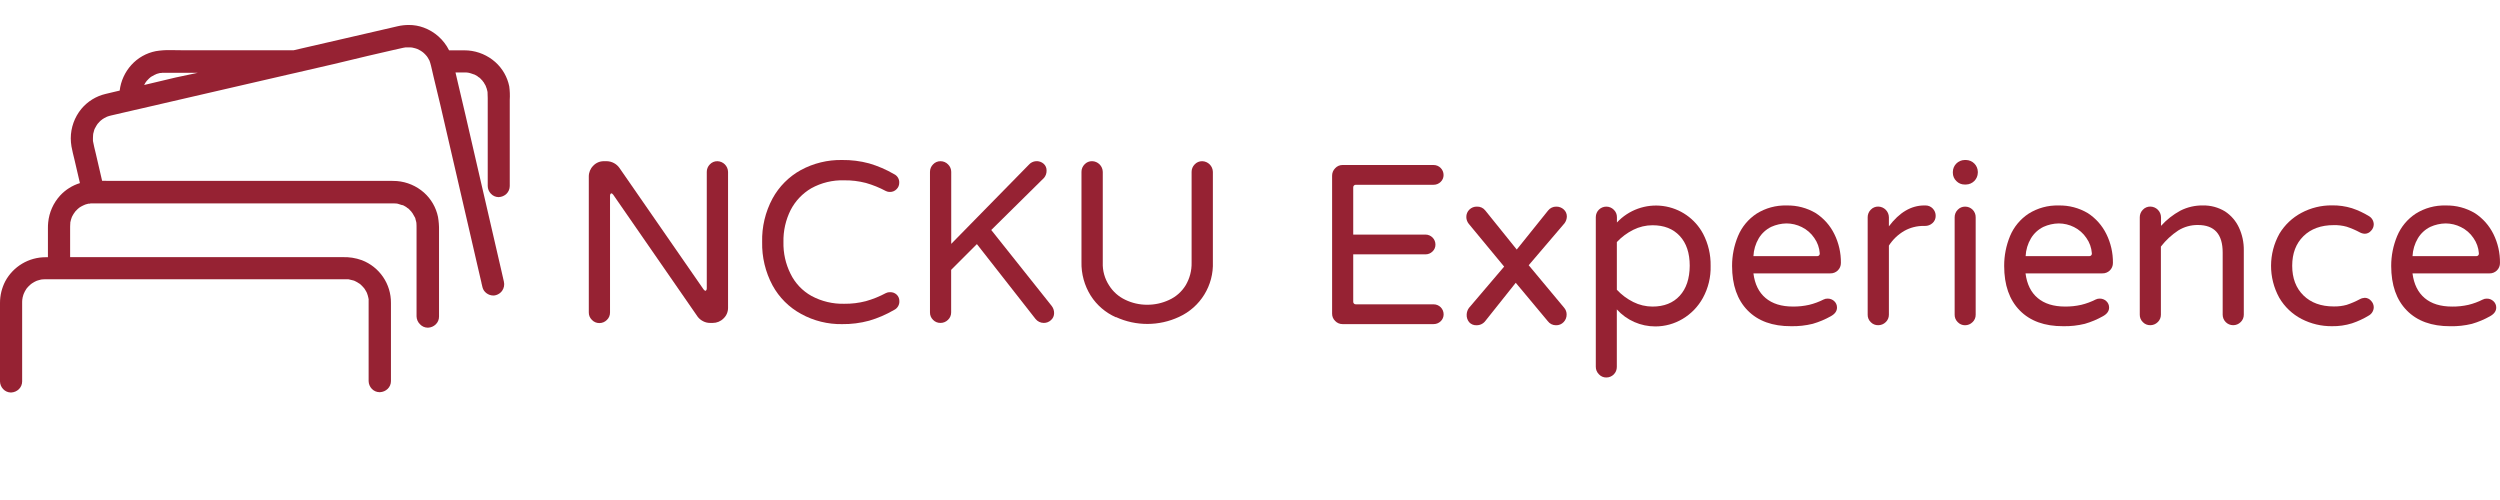
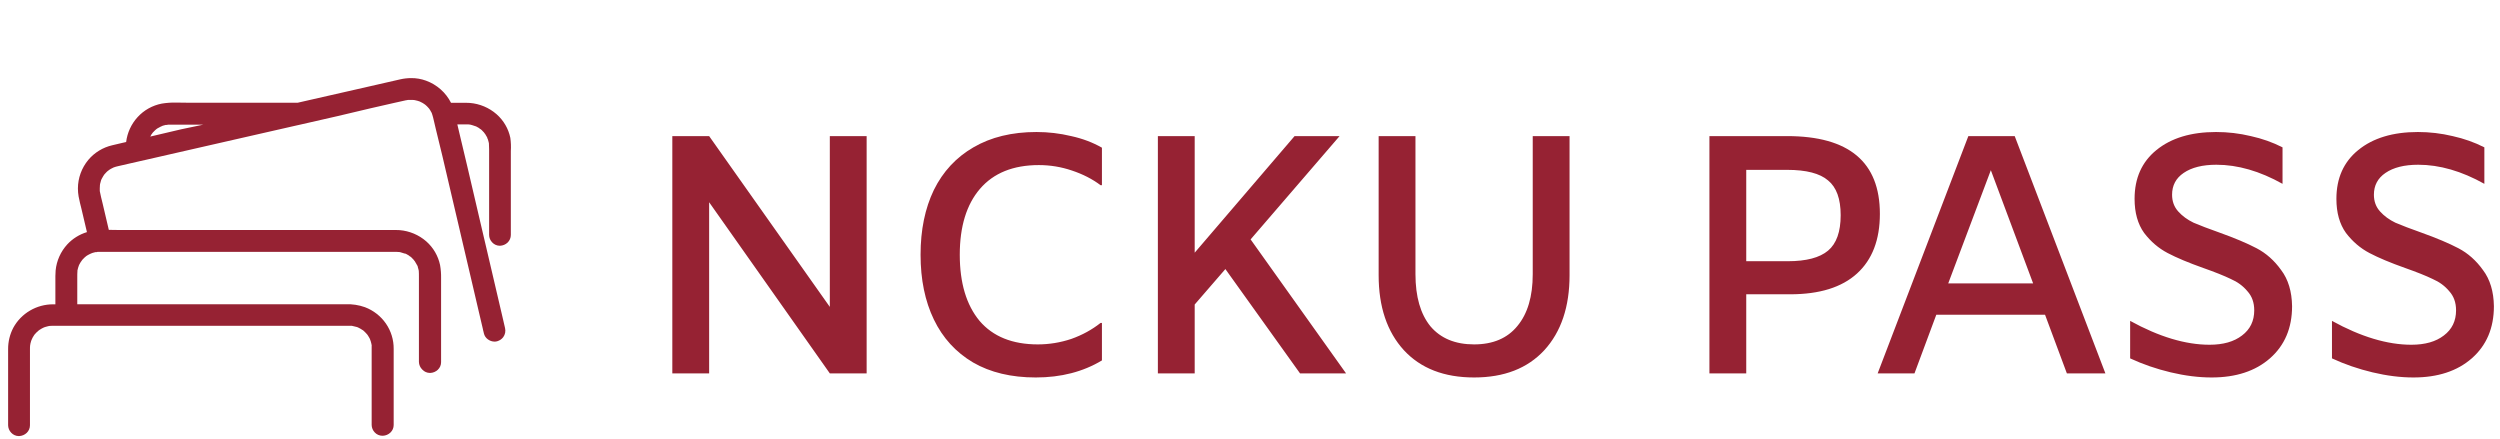
- <svg xmlns="http://www.w3.org/2000/svg" id="圖層_1" data-name="圖層 1" viewBox="0 0 1000 200">
-   <defs>
-     <style>.cls-1{fill:#962233;}</style>
-   </defs>
-   <polygon class="cls-1" points="2.14 112.45 2.14 112.45 2.14 112.45 2.14 112.45" />
-   <path class="cls-1" d="M203.7,34.54h0a17.75,17.75,0,0,0-5.6-9.73,18.66,18.66,0,0,0-10.83-4.62c-.62-.06-1.23-.07-1.82-.07h-5.82a18.47,18.47,0,0,0-10.14-9.08,16.93,16.93,0,0,0-6-1.05,20.11,20.11,0,0,0-4.45.51l-1.46.34h0l-7.47,1.73-12.3,2.84L122.23,19l-4.76,1.1H72.78c-1.55,0-3.16-.06-4.79-.06a31.8,31.8,0,0,0-5.66.42A17.8,17.8,0,0,0,52.53,26a18.55,18.55,0,0,0-4.66,10.24l-1.44.33h0l-4.19,1h0a17.94,17.94,0,0,0-9.71,6h0a18.58,18.58,0,0,0-4.22,11.76,20,20,0,0,0,.28,3.26c.3,1.77.78,3.47,1.16,5.11l2,8.6c.08.32.15.63.22.94a17.93,17.93,0,0,0-7.94,5A18.62,18.62,0,0,0,19.27,89a22.1,22.1,0,0,0-.1,2.28c0,.75,0,1.48,0,2.19v9.42h-.93a18.32,18.32,0,0,0-16.12,9.59A18.83,18.83,0,0,0,0,121.23v31.33a4.53,4.53,0,0,0,1.25,3.06A4.23,4.23,0,0,0,4.3,157h.18a4.75,4.75,0,0,0,3.06-1.31,4.36,4.36,0,0,0,1.32-3.12V121.29c0-.52,0-1.05.07-1.61,0-.16.07-.32.1-.48H9c.09-.4.19-.78.31-1.16.05-.16.11-.32.17-.48.21-.4.34-.75.46-1s.36-.63.56-.93h0l.26-.37v0a13.1,13.1,0,0,1,1.58-1.58l.23-.16.14-.12h0c.32-.22.66-.42,1-.61s.53-.26.84-.42l.59-.2a10,10,0,0,1,1.07-.29l.54-.11h0c.47,0,.91-.07,1.33-.07H138.72a5.44,5.44,0,0,1,.57,0h.06a20.5,20.5,0,0,1,2.11.51l.4.15c.35.17.69.34,1,.52s.61.38.91.58l.05,0,.39.32a17.29,17.29,0,0,1,1.44,1.5h0l.3.43c.21.33.41.67.59,1l.23.47c.13.39.27.72.34,1a9.47,9.47,0,0,1,.27,1.08c0,.1,0,.22.07.35s0,.17,0,.22h0c0,.45,0,.91,0,1.39v31.22a4.58,4.58,0,0,0,1.25,3.06,4.25,4.25,0,0,0,3.06,1.37H152a4.72,4.72,0,0,0,3.06-1.31,4.28,4.28,0,0,0,1.32-3.12V121.19a18.13,18.13,0,0,0-11.65-17.12,20.59,20.59,0,0,0-7.8-1.21H28.05V91.72c0-.85,0-1.68.07-2.49,0-.09,0-.18,0-.25h0c.07-.36.16-.72.26-1.07h0c.09-.31.21-.63.33-1l.19-.41h0c.17-.32.34-.63.53-.94h0l.27-.37a4.21,4.21,0,0,0,.32-.47l.16-.2c.28-.31.57-.61.87-.89h0l.61-.52.39-.27h0c.4-.26.9-.49,1.45-.77l.08,0,.31-.17a3.81,3.81,0,0,1,.44-.15h0a10,10,0,0,1,1.07-.29h0a.71.71,0,0,1,.17,0h.09a1.84,1.84,0,0,0,.23,0l.37-.1.65,0H157.62c.33,0,.69,0,1.07.06l.45.09a16.8,16.8,0,0,1,1.62.51l.11,0,.36.09.36.18h0q.39.21.78.45h0a3.43,3.43,0,0,1,.31.21.47.47,0,0,0,.09.1l.16.13.32.17.35.31c.33.3.65.67,1,1.06l0,.05a.64.64,0,0,0,.1.13l.25.31.12.15,0,.06h0c.21.33.41.67.59,1h0l.18.35A1.63,1.63,0,0,0,166,87l.06.18a1,1,0,0,0,.09.17l0,0,0,.16a9.77,9.77,0,0,1,.29,1.06c0,.18.08.37.12.55h0v0c.06.75.06,1.52.06,2.32v35.1A4.54,4.54,0,0,0,168,129.7a4.21,4.21,0,0,0,3.06,1.37h.17a4.67,4.67,0,0,0,3.06-1.31,4.25,4.25,0,0,0,1.32-3.12V95c0-.93,0-1.87,0-2.83a28.38,28.38,0,0,0-.41-5.4,17.88,17.88,0,0,0-5.6-9.73,18.66,18.66,0,0,0-10.83-4.62c-.61,0-1.21-.06-1.8-.06H44.25c-1.11,0-2.25,0-3.41-.05l-2.55-11c-.39-1.68-.84-3.32-1.11-4.92h0c0-.24,0-.46,0-.66s0-.35,0-.52c0-.35,0-.7.05-1.05v-.18l.05-.27,0-.17a10.94,10.94,0,0,1,.37-1.39c0-.17.13-.35.2-.56l.06-.14c.21-.42.44-.84.69-1.24h0c.12-.2.25-.4.39-.59l.07-.1c.31-.36.61-.7.92-1a5.92,5.92,0,0,1,.45-.41h0l0,0,.09-.05a1,1,0,0,0,.17-.13l.2-.17.08-.06,0,0c.22-.15.46-.3.7-.44h0a11.35,11.35,0,0,1,1.05-.54l.14-.06c.26-.1.53-.19.8-.27h0c.29-.08.59-.16.91-.23h0l1.6-.37h0l2.7-.63h0l3.43-.79h0l1.45-.34h0l2-.45,10.32-2.39h0l15.53-3.59,17.32-4,17.64-4.07h0l2-.45h0l14.49-3.35h0l.36-.08h0L147,22.39h0l1.25-.29h0l8.66-2c1.49-.34,3-.69,4.44-1h0l.1,0h0l.33-.07h0l.48-.08.31,0h0c.28,0,.57,0,.85,0h.63l.62.05.1,0h0a11.69,11.69,0,0,1,1.3.31l.68.22h0l.21.08c.4.2.77.37,1.1.56l.6.38h0l.27.19.16.12.07.05.1.08.53.48.4.41h0c.19.22.39.43.57.65l0,0h0c.14.2.28.4.4.6a13.38,13.38,0,0,1,.71,1.28l0,.12.15.41h0l.05.14c.12.37.23.76.32,1.16.16.66.32,1.34.47,2s.38,1.63.56,2.44L176.14,42l3.63,15.71q1.69,7.28,3.37,14.56l.69,3q2,8.46,3.91,16.9,1.57,6.86,3.16,13.7l1.68,7.23c0,.25.11.49.16.73s.17.71.25,1.07a4.17,4.17,0,0,0,1.62,2.39,4.62,4.62,0,0,0,2.69.92,3.75,3.75,0,0,0,1.19-.19,4.65,4.65,0,0,0,2.33-1.65,4.55,4.55,0,0,0,.73-3.74c-.33-1.47-.67-2.93-1-4.39L197.9,96.76q-1.85-8-3.69-16l-1.83-7.9q-1.12-4.92-2.27-9.84-2-8.49-3.92-17L183,32.44c-.27-1.15-.54-2.3-.8-3.45h3.9c.34,0,.69,0,1.07.07l.46.08h0c.45.09,1,.31,1.61.51a2.82,2.82,0,0,0,.27.09l.2.05a3,3,0,0,1,.36.18c.27.14.53.29.78.44l.31.22.09.1.17.12.31.18.36.31h0c.32.29.64.67,1,1.06l0,.05.09.13.25.3.13.16,0,.05v0h0c.21.33.41.66.59,1l.18.36c0,.1.05.2.07.27l.06.18a1.26,1.26,0,0,0,.1.18l0,0a1.38,1.38,0,0,0,.06.16h0c.11.35.21.71.29,1.07,0,.18.08.36.11.54h0V37c.06.74.07,1.5.07,2.29V74.4a4.49,4.49,0,0,0,1.25,3.06,4.2,4.2,0,0,0,3,1.38h.17a4.71,4.71,0,0,0,3.07-1.3,4.37,4.37,0,0,0,1.32-3.13V42.76c0-.93,0-1.87,0-2.82A27.59,27.59,0,0,0,203.7,34.54ZM58,33.33c0-.07.14-.2.26-.36a5.41,5.41,0,0,0,.32-.47l.16-.2a10.7,10.7,0,0,1,.88-.9h0c.17-.16.38-.33.61-.53l.39-.26h0a15.19,15.19,0,0,1,1.44-.78l.09,0,.31-.18.43-.15h0c.36-.11.71-.21,1.07-.29l.18,0h.08a1,1,0,0,0,.24,0l.36-.09c.22,0,.44,0,.66,0H79.12L70.25,31,57.65,34c.11-.21.22-.41.35-.62Z" />
-   <path class="cls-1" d="M534.07,128.39a4,4,0,0,1-1.23-2.95V70.29a4.16,4.16,0,0,1,1.23-3A3.93,3.93,0,0,1,537,66h36.43a4,4,0,0,1,4,4,3.71,3.71,0,0,1-1.18,2.77,3.93,3.93,0,0,1-2.82,1.14H542.38A1,1,0,0,0,541.29,75V93.83h28.89a4,4,0,0,1,4,4,3.71,3.71,0,0,1-1.18,2.77,3.93,3.93,0,0,1-2.82,1.14H541.29v18.9a1,1,0,0,0,1.09,1.09h31.07a4,4,0,0,1,4,4,3.75,3.75,0,0,1-1.18,2.78,4,4,0,0,1-2.82,1.13H537A4,4,0,0,1,534.07,128.39Z" />
-   <path class="cls-1" d="M587.67,128.89a4.44,4.44,0,0,1-1-3.08,4.83,4.83,0,0,1,.91-2.64l14.08-16.53L587.53,89.56a4.38,4.38,0,0,1-1-2.73,4,4,0,0,1,1.23-3,4.13,4.13,0,0,1,3-1.18,4,4,0,0,1,3.36,1.55L606.7,99.82,619.24,84.2a4.05,4.05,0,0,1,3.27-1.55,4.28,4.28,0,0,1,3,1.14,3.72,3.72,0,0,1,1.23,2.86,4.72,4.72,0,0,1-.91,2.63l-14.35,16.81,14.17,17a4.09,4.09,0,0,1,1,2.73,4.26,4.26,0,0,1-1.18,3,4,4,0,0,1-3.09,1.28,4,4,0,0,1-3.27-1.64l-12.81-15.35-12.08,15.17a4.34,4.34,0,0,1-3.64,1.82A3.72,3.72,0,0,1,587.67,128.89Z" />
-   <path class="cls-1" d="M639.55,149.7a4.18,4.18,0,0,1-1.23-3V86.83a4.2,4.2,0,0,1,4.18-4.18,4.18,4.18,0,0,1,3,1.23,4,4,0,0,1,1.27,3V89a21.37,21.37,0,0,1,34.48,4.54,26.64,26.64,0,0,1,3,12.81,25.21,25.21,0,0,1-3.09,12.81,22.15,22.15,0,0,1-8.13,8.41,21.2,21.2,0,0,1-10.86,3,20.72,20.72,0,0,1-15.44-6.81v23A4.19,4.19,0,0,1,642.5,151,3.93,3.93,0,0,1,639.55,149.7Zm32.34-31.39q3.95-4.32,4-12c0-5.08-1.32-9.07-4-11.94S665.63,90.1,661,90.1a17.2,17.2,0,0,0-7.68,1.82,23.11,23.11,0,0,0-6.58,4.9V115.9a23,23,0,0,0,6.58,4.91,17.2,17.2,0,0,0,7.68,1.82Q667.93,122.63,671.89,118.31Z" />
-   <path class="cls-1" d="M699.05,124.17q-6.22-6.36-6.22-17.81a31,31,0,0,1,2.36-11.9,19.84,19.84,0,0,1,7.45-9,21.41,21.41,0,0,1,12-3.27,21.81,21.81,0,0,1,11.72,3.09,21,21,0,0,1,7.36,8.31,25.29,25.29,0,0,1,2.64,11.58,4.12,4.12,0,0,1-4.27,4.18H701.37q.81,6.45,4.86,9.86t10.95,3.41a27.73,27.73,0,0,0,6.49-.69,26.48,26.48,0,0,0,5.77-2.13,3.32,3.32,0,0,1,1.64-.36,3.75,3.75,0,0,1,2.59,1,3.4,3.4,0,0,1,1.13,2.59c0,1.39-.81,2.54-2.45,3.45a34.11,34.11,0,0,1-7.27,3.05,33.27,33.27,0,0,1-8.63.95Q705.28,130.53,699.05,124.17Zm28.85-22.89a12,12,0,0,0-2.18-6.09,12.88,12.88,0,0,0-5-4.36,13.75,13.75,0,0,0-6.14-1.46,15.39,15.39,0,0,0-6.08,1.37,12,12,0,0,0-5,4.58,15.43,15.43,0,0,0-2.13,7.14h25.44A1,1,0,0,0,727.9,101.28Z" />
-   <path class="cls-1" d="M748.29,128.85a4,4,0,0,1-1.22-2.95v-39a4.21,4.21,0,0,1,1.22-3,4,4,0,0,1,3-1.27,4.34,4.34,0,0,1,4.27,4.27v3.63q6.27-8.35,14.17-8.35h.45a3.91,3.91,0,0,1,2.91,1.22,4.11,4.11,0,0,1,1.18,3A3.76,3.76,0,0,1,773,89.24a4.31,4.31,0,0,1-3,1.13h-.45a15.52,15.52,0,0,0-7.86,2,18.08,18.08,0,0,0-6.13,5.86V125.9a4,4,0,0,1-1.27,2.95,4.18,4.18,0,0,1-3,1.23A4,4,0,0,1,748.29,128.85Z" />
-   <path class="cls-1" d="M782.55,72.43a4.53,4.53,0,0,1-1.41-3.32v-.36A4.8,4.8,0,0,1,785.86,64h.55a4.8,4.8,0,0,1,4.72,4.72v.36a4.82,4.82,0,0,1-4.72,4.73h-.55A4.51,4.51,0,0,1,782.55,72.43Zm.54,56.42a4,4,0,0,1-1.23-2.95v-39a4.18,4.18,0,0,1,1.23-3A4,4,0,0,1,786,82.65a4.19,4.19,0,0,1,4.27,4.27v39a3.94,3.94,0,0,1-1.27,2.95,4.18,4.18,0,0,1-3,1.23A4,4,0,0,1,783.09,128.85Z" />
-   <path class="cls-1" d="M807.89,124.17q-6.23-6.36-6.22-17.81A31,31,0,0,1,804,94.46a19.84,19.84,0,0,1,7.45-9,21.41,21.41,0,0,1,12-3.27,21.81,21.81,0,0,1,11.72,3.09,21,21,0,0,1,7.36,8.31,25.29,25.29,0,0,1,2.64,11.58,4.12,4.12,0,0,1-4.27,4.18H810.21c.55,4.3,2.16,7.59,4.86,9.86s6.35,3.41,10.95,3.41a27.73,27.73,0,0,0,6.49-.69,26.48,26.48,0,0,0,5.77-2.13,3.32,3.32,0,0,1,1.64-.36,3.75,3.75,0,0,1,2.59,1,3.4,3.4,0,0,1,1.13,2.59c0,1.39-.81,2.54-2.45,3.45a34.11,34.11,0,0,1-7.27,3.05,33.27,33.27,0,0,1-8.63.95Q814.12,130.53,807.89,124.17Zm28.85-22.89a12,12,0,0,0-2.18-6.09,12.88,12.88,0,0,0-4.95-4.36,13.75,13.75,0,0,0-6.14-1.46,15.43,15.43,0,0,0-6.08,1.37,11.92,11.92,0,0,0-5,4.58,15.32,15.32,0,0,0-2.14,7.14h25.44A1,1,0,0,0,836.74,101.28Z" />
-   <path class="cls-1" d="M857.14,128.85a4,4,0,0,1-1.23-2.95v-39a4.18,4.18,0,0,1,1.23-3,4,4,0,0,1,3-1.27,4.34,4.34,0,0,1,4.27,4.27v3.45a29,29,0,0,1,7.72-6.08,19.22,19.22,0,0,1,9.09-2.09A16.36,16.36,0,0,1,890,84.56,15.49,15.49,0,0,1,895.57,91a20.8,20.8,0,0,1,1.95,9.08V125.9a4,4,0,0,1-1.27,2.95,4.18,4.18,0,0,1-3,1.23,4.2,4.2,0,0,1-4.18-4.18V101q0-11-9.9-11a14.57,14.57,0,0,0-7.86,2.18,28.68,28.68,0,0,0-6.95,6.45V125.9a4,4,0,0,1-1.27,2.95,4.18,4.18,0,0,1-3,1.23A4,4,0,0,1,857.14,128.85Z" />
-   <path class="cls-1" d="M920.69,127.62a22.17,22.17,0,0,1-9-8.54,26.41,26.41,0,0,1,.09-25.62,22.73,22.73,0,0,1,8.77-8.31,25.38,25.38,0,0,1,12.22-3,25.77,25.77,0,0,1,8,1.13,33.29,33.29,0,0,1,6.91,3.23,3.86,3.86,0,0,1,1.82,3.27,3.7,3.7,0,0,1-1.09,2.54,3.28,3.28,0,0,1-2.46,1.18,4.59,4.59,0,0,1-2-.54,32.78,32.78,0,0,0-5.27-2.27,17.73,17.73,0,0,0-5.17-.64q-7.63,0-12.13,4.41t-4.5,11.85q0,7.45,4.5,11.86t12.13,4.41a18.08,18.08,0,0,0,5.17-.64,32.78,32.78,0,0,0,5.27-2.27,4.62,4.62,0,0,1,2-.55,3.32,3.32,0,0,1,2.46,1.18,3.74,3.74,0,0,1,1.09,2.55,3.86,3.86,0,0,1-1.82,3.27,33.24,33.24,0,0,1-6.91,3.22,25.46,25.46,0,0,1-8,1.14A25.92,25.92,0,0,1,920.69,127.62Z" />
-   <path class="cls-1" d="M962.71,124.17q-6.23-6.36-6.23-17.81a31,31,0,0,1,2.36-11.9,19.84,19.84,0,0,1,7.45-9,21.42,21.42,0,0,1,12-3.27A21.86,21.86,0,0,1,990,85.29a21.17,21.17,0,0,1,7.36,8.31,25.41,25.41,0,0,1,2.63,11.58,4.12,4.12,0,0,1-4.27,4.18H965q.83,6.45,4.86,9.86t11,3.41a27.88,27.88,0,0,0,6.5-.69,26.68,26.68,0,0,0,5.77-2.13,3.25,3.25,0,0,1,1.63-.36,3.75,3.75,0,0,1,2.59,1,3.38,3.38,0,0,1,1.14,2.59q0,2.08-2.46,3.45a33.9,33.9,0,0,1-7.27,3.05,33.21,33.21,0,0,1-8.63.95Q968.93,130.53,962.71,124.17Zm28.84-22.89a12,12,0,0,0-2.18-6.09,12.81,12.81,0,0,0-5-4.36,13.71,13.71,0,0,0-6.13-1.46,15.44,15.44,0,0,0-6.09,1.37,11.92,11.92,0,0,0-5,4.58,15.43,15.43,0,0,0-2.14,7.14h25.44A1,1,0,0,0,991.55,101.28Z" />
-   <path class="cls-1" d="M236.75,127.94a4,4,0,0,1-1.23-3V70.59a6,6,0,0,1,1.77-4.29,5.75,5.75,0,0,1,4.24-1.82h1.18a6.37,6.37,0,0,1,5.1,2.74l33.62,48.55c.31.37.55.55.73.55s.24-.09.36-.27a1.1,1.1,0,0,0,.19-.64V68.76a4.18,4.18,0,0,1,1.23-3,4,4,0,0,1,3-1.28,4.37,4.37,0,0,1,4.28,4.28v54.39a5.75,5.75,0,0,1-1.82,4.24,6,6,0,0,1-4.28,1.78H284a5.93,5.93,0,0,1-2.78-.69,6.22,6.22,0,0,1-2.14-1.77l-33.8-48.84q-.45-.54-.72-.54c-.13,0-.25.09-.37.27a1.14,1.14,0,0,0-.18.64V125a4,4,0,0,1-1.28,3,4.18,4.18,0,0,1-3,1.23A4,4,0,0,1,236.75,127.94Z" />
-   <path class="cls-1" d="M320.52,125.61A28.51,28.51,0,0,1,309,114.13a35.12,35.12,0,0,1-4.14-17.31A34.91,34.91,0,0,1,309,79.42,28.64,28.64,0,0,1,320.38,68a33.41,33.41,0,0,1,16.44-4,39.84,39.84,0,0,1,10.84,1.36,44.92,44.92,0,0,1,9.94,4.28,3.62,3.62,0,0,1,2.09,3.56,3.47,3.47,0,0,1-1.05,2.46A3.55,3.55,0,0,1,356,76.78a3.35,3.35,0,0,1-1.64-.36,40.53,40.53,0,0,0-8-3.24,32.77,32.77,0,0,0-8.66-1.05,25.57,25.57,0,0,0-13.21,3.19,21.5,21.5,0,0,0-8.24,8.7,27.26,27.26,0,0,0-2.87,12.8,26.94,26.94,0,0,0,2.82,12.67,20.31,20.31,0,0,0,8.38,8.88,26.29,26.29,0,0,0,13.12,3.14,32.77,32.77,0,0,0,8.66-1.05,39.86,39.86,0,0,0,8-3.23,3.35,3.35,0,0,1,1.64-.36,3.66,3.66,0,0,1,2.69,1,3.43,3.43,0,0,1,1.05,2.51A3.72,3.72,0,0,1,357.6,124a44.45,44.45,0,0,1-9.94,4.28,39.44,39.44,0,0,1-10.84,1.37A32.82,32.82,0,0,1,320.52,125.61Z" />
-   <path class="cls-1" d="M373.22,127.94a4,4,0,0,1-1.23-3V68.76a4.18,4.18,0,0,1,1.23-3,4,4,0,0,1,3-1.28,4.15,4.15,0,0,1,3,1.28,4.1,4.1,0,0,1,1.27,3V97.55l31-31.61a4.2,4.2,0,0,1,6-.41,3.48,3.48,0,0,1,1.14,2.69,4.34,4.34,0,0,1-1,2.91L396.5,92l24.14,30.33a4.58,4.58,0,0,1,1,2.92,3.65,3.65,0,0,1-1.23,2.78,4.14,4.14,0,0,1-2.87,1.14,4.23,4.23,0,0,1-3.37-1.64L390.76,97.64l-10.3,10.3v17a4,4,0,0,1-1.27,3,4.22,4.22,0,0,1-3,1.23A4,4,0,0,1,373.22,127.94Z" />
-   <path class="cls-1" d="M446.33,126.89a22.89,22.89,0,0,1-10-8.57,24.31,24.31,0,0,1-3.74-13.57v-36a4.18,4.18,0,0,1,1.23-3,4,4,0,0,1,3-1.28,4.37,4.37,0,0,1,4.29,4.28V105a15.64,15.64,0,0,0,2.55,9.2,15.35,15.35,0,0,0,6.42,5.7,20,20,0,0,0,8.79,2,20.4,20.4,0,0,0,8.75-1.92,15.09,15.09,0,0,0,6.65-5.87,17,17,0,0,0,2.37-9.07V68.76a4.18,4.18,0,0,1,1.23-3,4,4,0,0,1,3-1.28,4.37,4.37,0,0,1,4.28,4.28v36a23.18,23.18,0,0,1-13.53,22,30,30,0,0,1-25.19.09Z" />
+ <svg xmlns="http://www.w3.org/2000/svg" width="308" height="54" viewBox="0 0 308 54" fill="none">
+   <path d="M62.874 16.987C62.642 15.858 62.045 14.834 61.173 14.068C60.257 13.268 59.103 12.781 57.883 12.682C57.695 12.664 57.51 12.661 57.331 12.661H55.563C54.925 11.399 53.823 10.425 52.483 9.937C51.899 9.724 51.282 9.617 50.66 9.622C50.205 9.623 49.752 9.674 49.308 9.775L48.865 9.877L46.596 10.396L42.86 11.248L38.127 12.325L36.682 12.655H23.107C22.636 12.655 22.147 12.637 21.652 12.637C21.076 12.628 20.501 12.671 19.933 12.763C18.785 12.984 17.74 13.568 16.956 14.425C16.174 15.28 15.679 16.353 15.541 17.497L15.103 17.596L13.83 17.896C12.675 18.163 11.639 18.795 10.881 19.696V19.696C10.054 20.691 9.601 21.937 9.599 23.224C9.6 23.552 9.629 23.879 9.684 24.202C9.775 24.733 9.921 25.243 10.037 25.735L10.644 28.315C10.668 28.411 10.69 28.504 10.711 28.597C9.786 28.877 8.954 29.394 8.299 30.097C7.477 30.99 6.969 32.123 6.853 33.325C6.831 33.552 6.821 33.781 6.823 34.009C6.823 34.234 6.823 34.453 6.823 34.666V37.492H6.54C5.538 37.491 4.553 37.758 3.691 38.265C2.829 38.771 2.122 39.498 1.644 40.369C1.218 41.18 0.997 42.081 1 42.994V52.393C1.005 52.735 1.141 53.063 1.38 53.311C1.498 53.439 1.64 53.541 1.8 53.612C1.959 53.684 2.131 53.722 2.306 53.725H2.361C2.709 53.709 3.039 53.569 3.29 53.332C3.417 53.21 3.518 53.065 3.587 52.904C3.655 52.743 3.691 52.571 3.691 52.396V43.012C3.691 42.856 3.691 42.697 3.713 42.529C3.713 42.481 3.734 42.433 3.743 42.385H3.734C3.761 42.265 3.792 42.151 3.828 42.037C3.843 41.989 3.861 41.941 3.88 41.893C3.943 41.773 3.983 41.668 4.019 41.593C4.056 41.518 4.129 41.404 4.189 41.314L4.268 41.203C4.414 41.032 4.575 40.873 4.748 40.729L4.818 40.681L4.861 40.645C4.958 40.579 5.061 40.519 5.164 40.462C5.268 40.405 5.325 40.384 5.42 40.336L5.599 40.276C5.705 40.241 5.814 40.212 5.924 40.189L6.088 40.156C6.231 40.156 6.364 40.135 6.492 40.135H43.136C43.194 40.132 43.252 40.132 43.309 40.135H43.328C43.544 40.175 43.758 40.226 43.968 40.288L44.09 40.333C44.196 40.384 44.3 40.435 44.394 40.489C44.488 40.543 44.579 40.603 44.67 40.663H44.685L44.804 40.759C44.959 40.9 45.105 41.05 45.241 41.209L45.332 41.338C45.396 41.437 45.457 41.539 45.512 41.638L45.581 41.779C45.621 41.896 45.663 41.995 45.685 42.079C45.718 42.185 45.746 42.294 45.767 42.403C45.767 42.433 45.767 42.469 45.788 42.508C45.809 42.547 45.788 42.559 45.788 42.574C45.788 42.709 45.788 42.847 45.788 42.991V52.357C45.794 52.699 45.93 53.026 46.168 53.275C46.286 53.402 46.43 53.504 46.59 53.575C46.749 53.645 46.922 53.683 47.097 53.686H47.17C47.518 53.671 47.848 53.531 48.099 53.293C48.227 53.172 48.329 53.027 48.398 52.866C48.467 52.705 48.502 52.532 48.501 52.357V42.982C48.512 41.871 48.179 40.784 47.547 39.866C46.914 38.948 46.012 38.243 44.962 37.846C44.203 37.575 43.399 37.452 42.593 37.483H9.52V34.141C9.52 33.886 9.52 33.637 9.541 33.394C9.541 33.367 9.541 33.34 9.541 33.319C9.563 33.211 9.59 33.103 9.62 32.998C9.648 32.905 9.684 32.809 9.721 32.698L9.778 32.575C9.83 32.479 9.882 32.386 9.939 32.293L10.021 32.182C10.057 32.137 10.089 32.09 10.119 32.041L10.167 31.981C10.252 31.888 10.34 31.798 10.431 31.714L10.617 31.558L10.735 31.477C10.857 31.399 11.009 31.33 11.176 31.246H11.2L11.294 31.195C11.338 31.177 11.382 31.162 11.428 31.15V31.15C11.534 31.115 11.643 31.086 11.753 31.063V31.063C11.77 31.061 11.787 31.061 11.804 31.063H11.832C11.855 31.064 11.878 31.064 11.902 31.063L12.014 31.033H12.211H48.877C48.977 31.033 49.087 31.033 49.202 31.051L49.339 31.078C49.505 31.121 49.67 31.172 49.831 31.231H49.864L49.974 31.258L50.083 31.312C50.162 31.354 50.241 31.399 50.32 31.447C50.352 31.466 50.384 31.487 50.414 31.51C50.422 31.521 50.431 31.531 50.441 31.54L50.49 31.579L50.587 31.63L50.694 31.723C50.794 31.813 50.891 31.924 50.997 32.041V32.056C51.006 32.07 51.016 32.083 51.028 32.095L51.104 32.188L51.14 32.233V32.251C51.204 32.35 51.265 32.452 51.319 32.551L51.374 32.656C51.388 32.68 51.404 32.703 51.422 32.725L51.441 32.779C51.448 32.797 51.457 32.814 51.468 32.83V32.83V32.878C51.504 32.982 51.533 33.089 51.556 33.196C51.556 33.25 51.581 33.307 51.593 33.361C51.611 33.586 51.611 33.817 51.611 34.057V44.587C51.619 44.945 51.77 45.286 52.03 45.535C52.148 45.663 52.292 45.765 52.452 45.836C52.611 45.907 52.784 45.944 52.959 45.946H53.011C53.359 45.932 53.69 45.792 53.941 45.553C54.069 45.432 54.171 45.287 54.24 45.126C54.309 44.965 54.343 44.792 54.342 44.617V35.125C54.342 34.846 54.342 34.564 54.342 34.276C54.352 33.733 54.311 33.191 54.217 32.656C53.982 31.528 53.386 30.504 52.516 29.737C51.6 28.936 50.446 28.45 49.226 28.351C49.041 28.351 48.859 28.333 48.68 28.333H14.441C14.104 28.333 13.758 28.333 13.405 28.318L12.631 25.018C12.512 24.514 12.376 24.022 12.293 23.542C12.293 23.47 12.293 23.404 12.293 23.344C12.293 23.284 12.293 23.239 12.293 23.188C12.293 23.083 12.293 22.978 12.309 22.873V22.819L12.324 22.738V22.687C12.352 22.546 12.389 22.406 12.436 22.27C12.436 22.219 12.476 22.165 12.497 22.102L12.515 22.06C12.579 21.934 12.649 21.808 12.725 21.688C12.761 21.628 12.801 21.568 12.843 21.511L12.864 21.481C12.959 21.373 13.05 21.271 13.144 21.181C13.187 21.138 13.233 21.097 13.281 21.058V21.058L13.308 21.043C13.327 21.032 13.344 21.019 13.36 21.004L13.42 20.953L13.445 20.935C13.511 20.89 13.584 20.845 13.657 20.803C13.761 20.744 13.867 20.689 13.976 20.641L14.019 20.623C14.098 20.593 14.18 20.566 14.262 20.542C14.35 20.518 14.441 20.494 14.538 20.473L15.024 20.362L15.844 20.173L16.886 19.936L17.327 19.834L17.934 19.699L21.069 18.982L25.786 17.905L31.047 16.705L36.405 15.484L37.013 15.349L41.414 14.344L41.523 14.32L45.651 13.342L46.031 13.255L48.661 12.655C49.114 12.553 49.573 12.448 50.01 12.355H50.041L50.141 12.334L50.286 12.31H50.381C50.466 12.31 50.554 12.31 50.639 12.31H50.83L51.019 12.325H51.049C51.182 12.348 51.314 12.38 51.444 12.418L51.65 12.484L51.714 12.508C51.836 12.568 51.948 12.619 52.048 12.676L52.23 12.79L52.312 12.847L52.361 12.883L52.382 12.898L52.413 12.922L52.574 13.066L52.695 13.189C52.753 13.255 52.814 13.318 52.868 13.384C52.911 13.444 52.953 13.504 52.99 13.564C53.069 13.688 53.141 13.816 53.206 13.948V13.984L53.251 14.107L53.266 14.149C53.303 14.26 53.336 14.377 53.364 14.497C53.412 14.695 53.461 14.899 53.506 15.097C53.552 15.295 53.622 15.586 53.676 15.829L54.503 19.225L55.605 23.938C55.947 25.394 56.289 26.85 56.629 28.306L56.838 29.206C57.243 30.898 57.639 32.588 58.026 34.276C58.344 35.648 58.664 37.018 58.986 38.386L59.496 40.555C59.496 40.63 59.53 40.702 59.545 40.774C59.56 40.846 59.596 40.987 59.621 41.095C59.693 41.384 59.868 41.639 60.113 41.812C60.349 41.986 60.635 42.083 60.93 42.088C61.053 42.088 61.175 42.069 61.291 42.031C61.574 41.943 61.822 41.77 61.999 41.536C62.116 41.376 62.196 41.193 62.235 40.999C62.273 40.805 62.268 40.606 62.221 40.414C62.121 39.973 62.017 39.535 61.917 39.097L61.112 35.653C60.737 34.053 60.364 32.453 59.991 30.853L59.435 28.483C59.209 27.499 58.979 26.515 58.746 25.531C58.341 23.833 57.944 22.133 57.555 20.431L56.586 16.357C56.504 16.012 56.422 15.667 56.343 15.322H57.528C57.631 15.322 57.737 15.322 57.853 15.343L57.993 15.367C58.129 15.394 58.296 15.46 58.482 15.52C58.509 15.53 58.536 15.539 58.564 15.547L58.624 15.562C58.662 15.578 58.699 15.596 58.734 15.616C58.816 15.658 58.895 15.703 58.971 15.748L59.065 15.814L59.092 15.844L59.144 15.88L59.238 15.934L59.347 16.027C59.445 16.114 59.542 16.228 59.651 16.345V16.36L59.678 16.399L59.754 16.489L59.794 16.537V16.552C59.858 16.651 59.918 16.75 59.973 16.852L60.028 16.96C60.028 16.99 60.043 17.02 60.049 17.041L60.067 17.095C60.076 17.114 60.086 17.132 60.098 17.149V17.149C60.103 17.165 60.109 17.181 60.116 17.197V17.197C60.149 17.302 60.18 17.41 60.204 17.518C60.204 17.572 60.228 17.626 60.237 17.68V17.725C60.256 17.947 60.259 18.175 60.259 18.412V28.945C60.262 29.288 60.398 29.616 60.638 29.863C60.754 29.989 60.894 30.091 61.051 30.162C61.208 30.233 61.377 30.272 61.55 30.277H61.601C61.95 30.264 62.281 30.125 62.534 29.887C62.661 29.765 62.761 29.619 62.83 29.458C62.899 29.296 62.935 29.123 62.935 28.948V19.453C62.935 19.174 62.935 18.892 62.935 18.607C62.968 18.066 62.948 17.524 62.874 16.987ZM18.617 16.624C18.617 16.603 18.66 16.564 18.697 16.516C18.731 16.471 18.764 16.424 18.794 16.375L18.842 16.315C18.926 16.22 19.015 16.13 19.11 16.045V16.045C19.161 15.997 19.225 15.946 19.295 15.886L19.413 15.808C19.555 15.722 19.701 15.644 19.851 15.574H19.878L19.972 15.52L20.103 15.475C20.212 15.442 20.319 15.412 20.428 15.388H20.483H20.507C20.531 15.391 20.556 15.391 20.58 15.388L20.689 15.361C20.756 15.361 20.823 15.361 20.89 15.361H25.033L22.338 15.925L18.511 16.825C18.545 16.762 18.578 16.702 18.617 16.639V16.624Z" fill="#962233" />
+   <path d="M106.77 16.768V46H102.234L87.366 24.916V46H82.83V16.768H87.366L102.234 37.81V16.768H106.77ZM127.61 46.504C124.586 46.504 122.01 45.888 119.882 44.656C117.754 43.396 116.144 41.632 115.052 39.364C113.96 37.096 113.414 34.436 113.414 31.384C113.414 28.332 113.96 25.672 115.052 23.404C116.172 21.136 117.796 19.386 119.924 18.154C122.08 16.894 124.67 16.264 127.694 16.264C129.15 16.264 130.578 16.432 131.978 16.768C133.378 17.076 134.638 17.552 135.758 18.196V22.816H135.59C134.582 22.06 133.406 21.458 132.062 21.01C130.746 20.562 129.388 20.338 127.988 20.338C124.824 20.338 122.402 21.318 120.722 23.278C119.07 25.21 118.244 27.912 118.244 31.384C118.244 34.856 119.056 37.572 120.68 39.532C122.332 41.464 124.726 42.43 127.862 42.43C129.262 42.43 130.634 42.206 131.978 41.758C133.322 41.282 134.526 40.624 135.59 39.784H135.758V44.404C133.434 45.804 130.718 46.504 127.61 46.504ZM150.966 33.148L147.186 37.516V46H142.65V16.768H147.186V31.132L159.492 16.768H165.036L154.074 29.494L165.834 46H160.164L150.966 33.148ZM181.609 46.504C177.913 46.504 175.029 45.384 172.957 43.144C170.885 40.876 169.849 37.796 169.849 33.904V16.768H174.385V33.778C174.385 36.55 175.001 38.692 176.233 40.204C177.493 41.688 179.285 42.43 181.609 42.43C183.933 42.43 185.711 41.674 186.943 40.162C188.203 38.65 188.833 36.522 188.833 33.778V16.768H193.369V33.904C193.369 37.796 192.333 40.876 190.261 43.144C188.189 45.384 185.305 46.504 181.609 46.504ZM210.601 16.768H220.177C227.793 16.768 231.601 19.96 231.601 26.344C231.601 29.536 230.663 31.986 228.787 33.694C226.911 35.402 224.167 36.256 220.555 36.256H215.137V46H210.601V16.768ZM220.261 32.182C222.529 32.182 224.181 31.748 225.217 30.88C226.253 30.012 226.771 28.556 226.771 26.512C226.771 24.496 226.253 23.068 225.217 22.228C224.209 21.36 222.529 20.926 220.177 20.926H215.137V32.182H220.261ZM251.95 38.776H238.552L235.864 46H231.328L242.5 16.768H248.212L259.384 46H254.638L251.95 38.776ZM250.48 34.912L245.272 20.968L240.022 34.912H250.48ZM272.472 46.504C270.876 46.504 269.196 46.294 267.432 45.874C265.668 45.454 264.002 44.88 262.434 44.152V39.532C265.99 41.492 269.252 42.472 272.22 42.472C273.9 42.472 275.23 42.094 276.21 41.338C277.218 40.582 277.722 39.546 277.722 38.23C277.722 37.278 277.442 36.494 276.882 35.878C276.35 35.234 275.664 34.73 274.824 34.366C274.012 33.974 272.892 33.526 271.464 33.022C269.644 32.378 268.174 31.762 267.054 31.174C265.934 30.586 264.968 29.76 264.156 28.696C263.372 27.604 262.98 26.204 262.98 24.496C262.98 21.948 263.876 19.946 265.668 18.49C267.488 17.006 269.938 16.264 273.018 16.264C274.474 16.264 275.902 16.432 277.302 16.768C278.702 17.076 280.004 17.538 281.208 18.154V22.648C278.408 21.08 275.692 20.296 273.06 20.296C271.352 20.296 270.008 20.632 269.028 21.304C268.076 21.948 267.6 22.844 267.6 23.992C267.6 24.804 267.852 25.49 268.356 26.05C268.86 26.61 269.49 27.072 270.246 27.436C271.03 27.772 272.094 28.178 273.438 28.654C275.314 29.326 276.84 29.97 278.016 30.586C279.192 31.202 280.2 32.098 281.04 33.274C281.908 34.422 282.356 35.906 282.384 37.726C282.384 40.414 281.474 42.556 279.654 44.152C277.862 45.72 275.468 46.504 272.472 46.504ZM297.337 46.504C295.741 46.504 294.061 46.294 292.297 45.874C290.533 45.454 288.867 44.88 287.299 44.152V39.532C290.855 41.492 294.117 42.472 297.085 42.472C298.765 42.472 300.095 42.094 301.075 41.338C302.083 40.582 302.587 39.546 302.587 38.23C302.587 37.278 302.307 36.494 301.747 35.878C301.215 35.234 300.529 34.73 299.689 34.366C298.877 33.974 297.757 33.526 296.329 33.022C294.509 32.378 293.039 31.762 291.919 31.174C290.799 30.586 289.833 29.76 289.021 28.696C288.237 27.604 287.845 26.204 287.845 24.496C287.845 21.948 288.741 19.946 290.533 18.49C292.353 17.006 294.803 16.264 297.883 16.264C299.339 16.264 300.767 16.432 302.167 16.768C303.567 17.076 304.869 17.538 306.073 18.154V22.648C303.273 21.08 300.557 20.296 297.925 20.296C296.217 20.296 294.873 20.632 293.893 21.304C292.941 21.948 292.465 22.844 292.465 23.992C292.465 24.804 292.717 25.49 293.221 26.05C293.725 26.61 294.355 27.072 295.111 27.436C295.895 27.772 296.959 28.178 298.303 28.654C300.179 29.326 301.705 29.97 302.881 30.586C304.057 31.202 305.065 32.098 305.905 33.274C306.773 34.422 307.221 35.906 307.249 37.726C307.249 40.414 306.339 42.556 304.519 44.152C302.727 45.72 300.333 46.504 297.337 46.504Z" fill="#962233" />
</svg>
